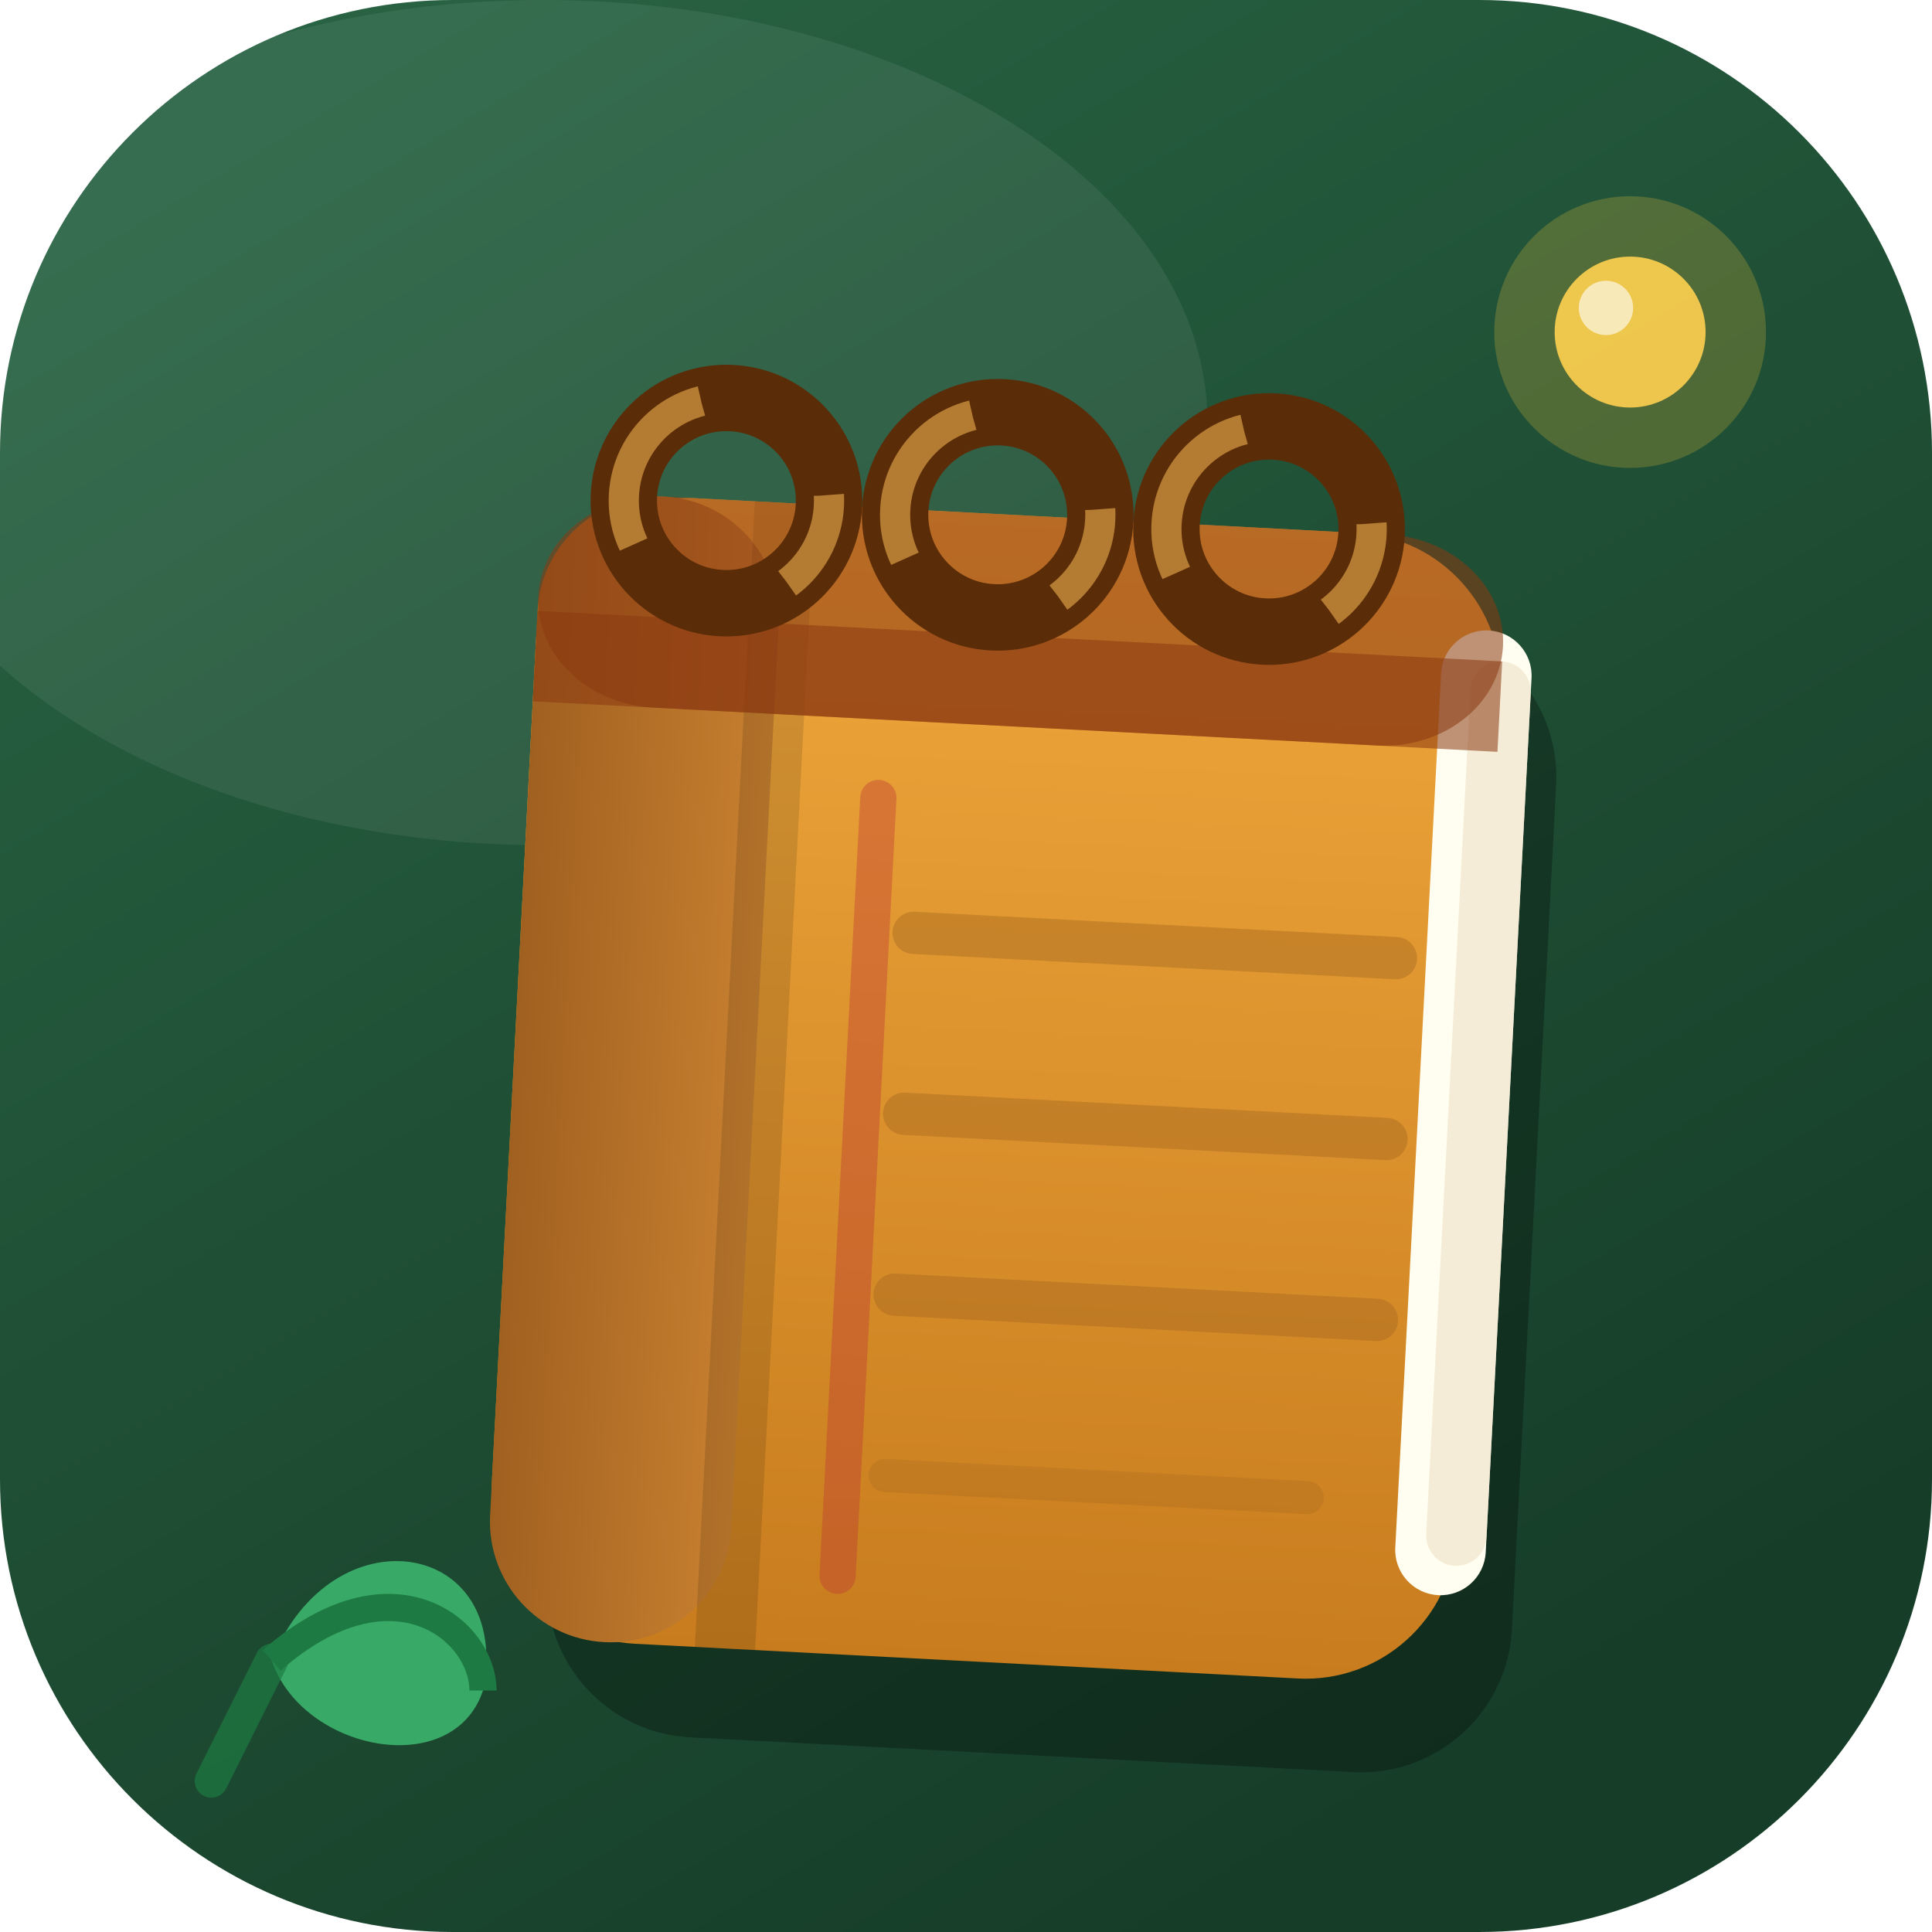
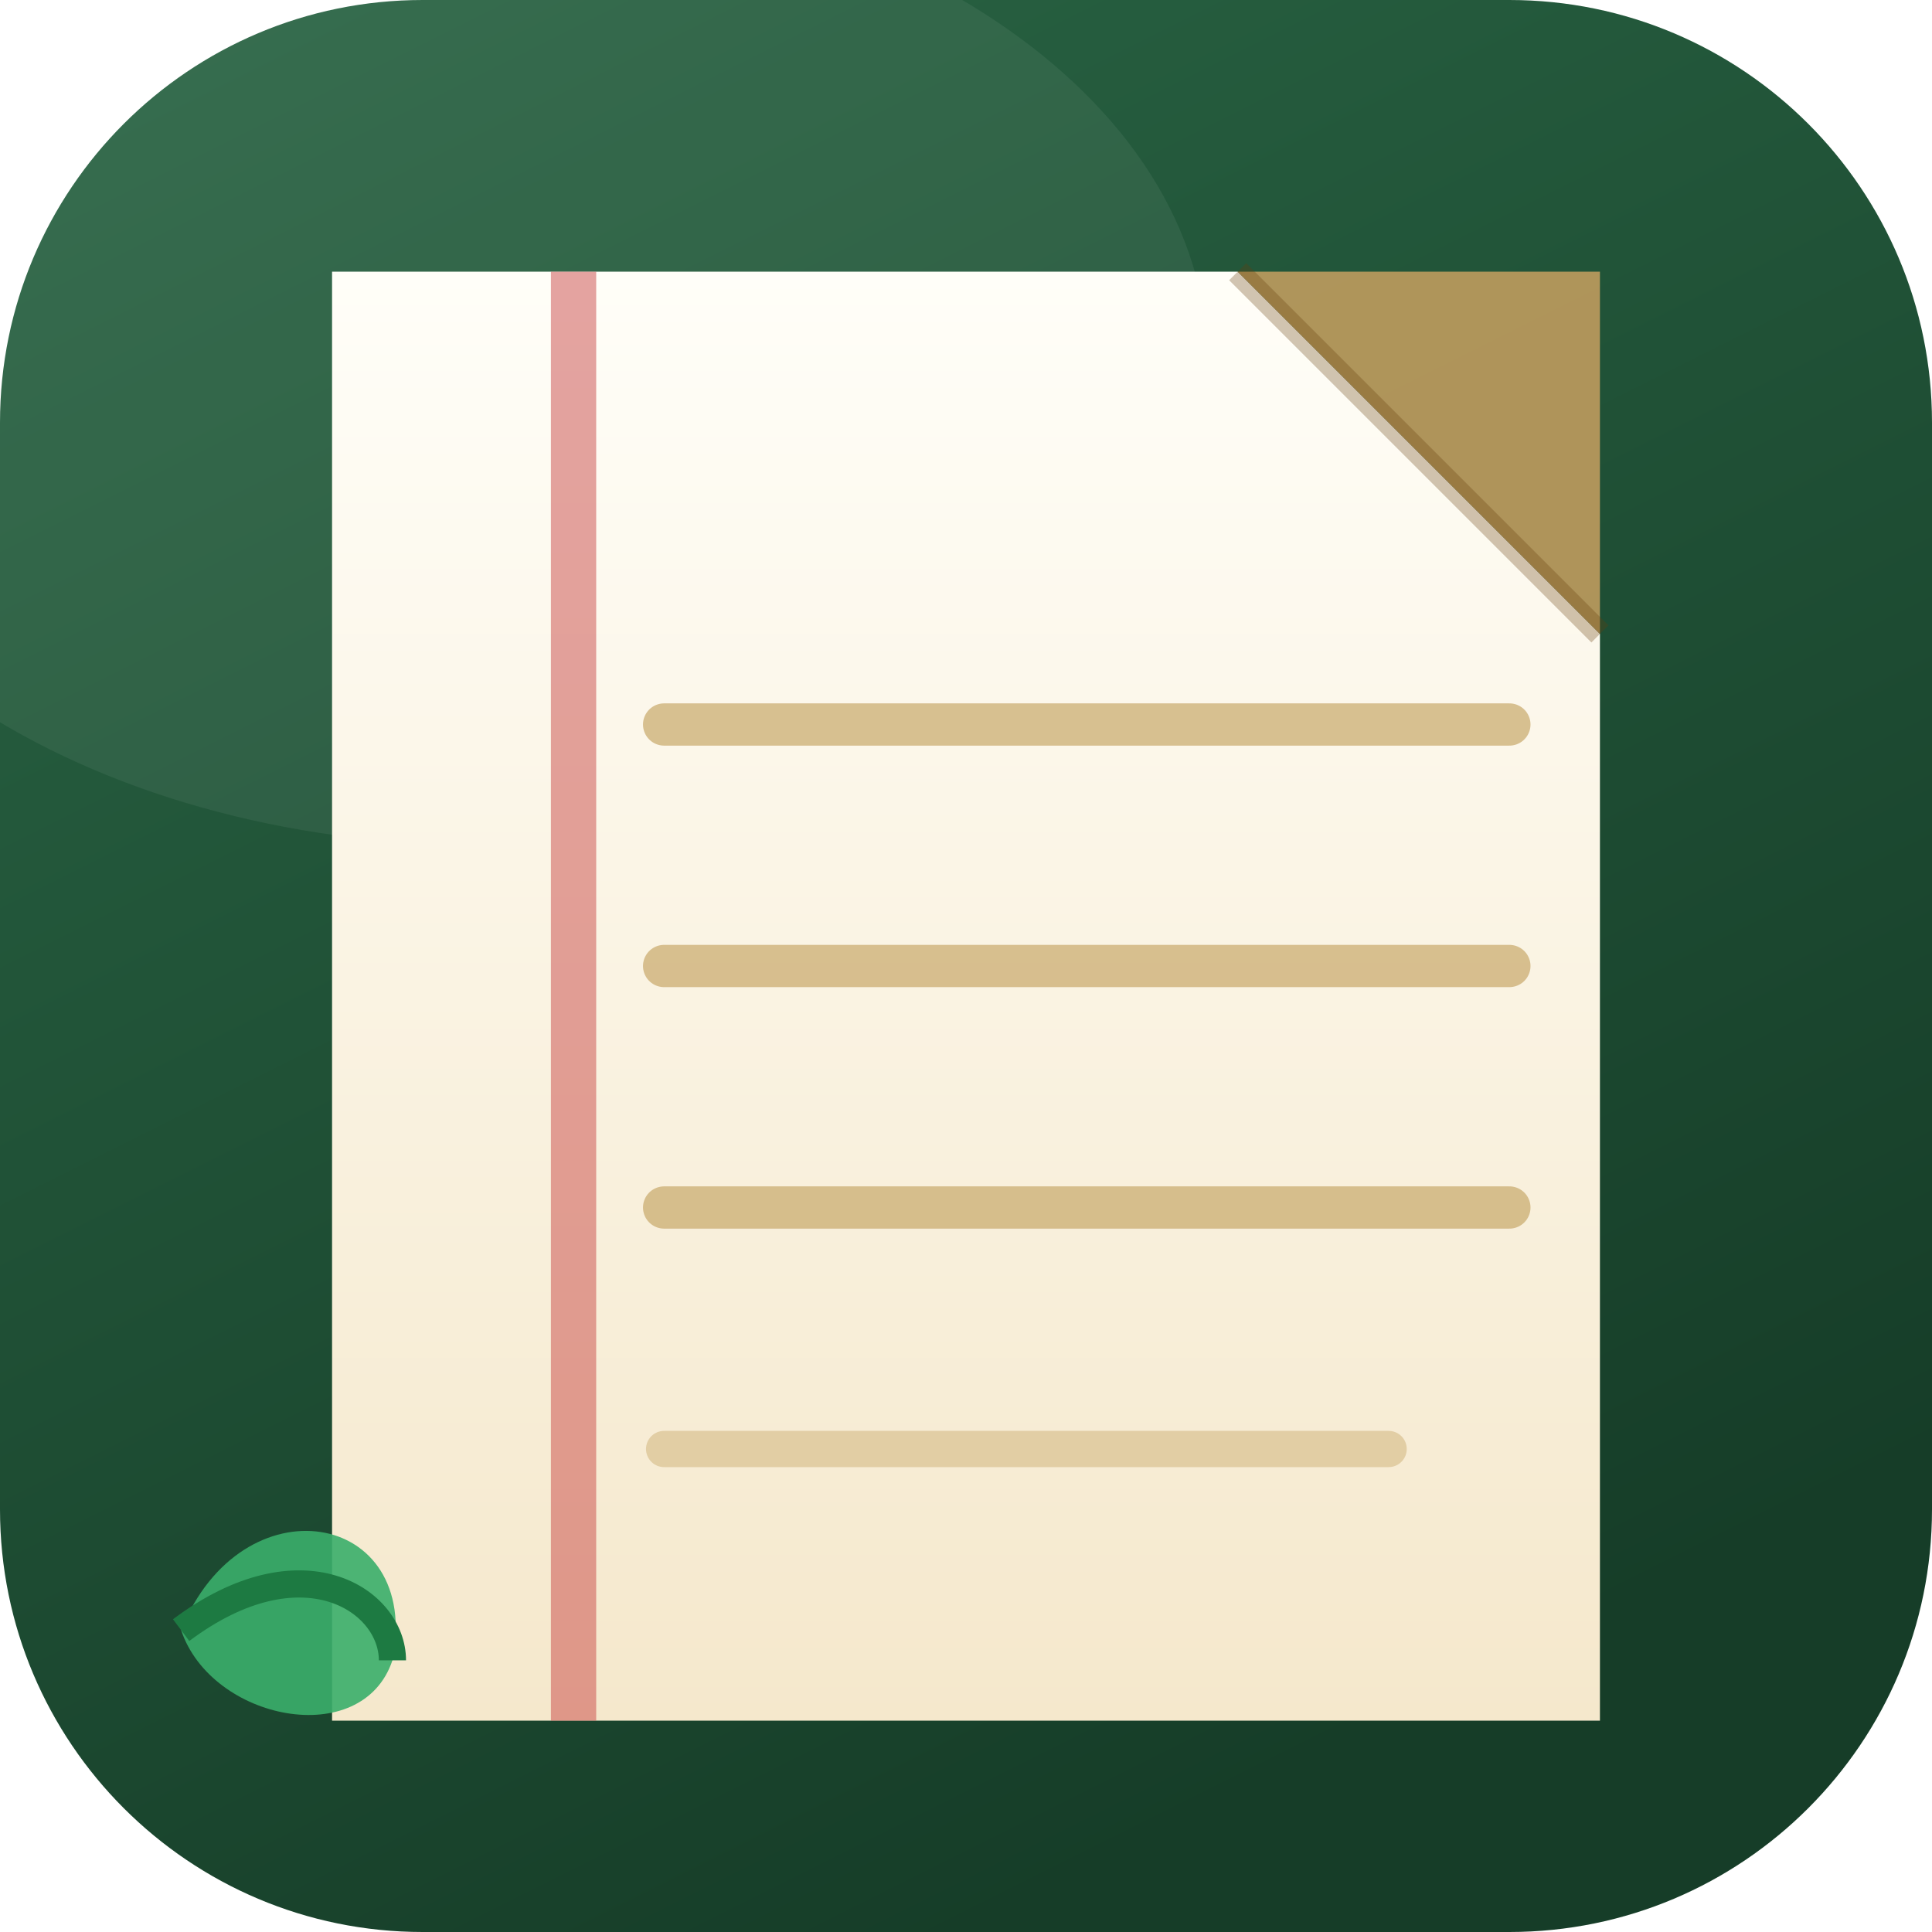
<svg xmlns="http://www.w3.org/2000/svg" viewBox="0 0 64 64">
  <defs>
-     <linearGradient id="bg" x1="0" y1="0" x2="0.6" y2="1">
+     <linearGradient id="bg" x1="0" y1="0" x2="0.5" y2="1">
      <stop offset="0%" stop-color="#2a6645" />
      <stop offset="100%" stop-color="#163d28" />
    </linearGradient>
-     <linearGradient id="cover" x1="0" y1="0" x2="0" y2="1">
-       <stop offset="0%" stop-color="#f0a83c" />
-       <stop offset="100%" stop-color="#c87c1e" />
-     </linearGradient>
-     <linearGradient id="page" x1="0" y1="0" x2="0" y2="1">
-       <stop offset="0%" stop-color="#fffef6" />
+     <linearGradient id="pagegrad" x1="0" y1="0" x2="0" y2="1">
+       <stop offset="0%" stop-color="#fffef8" />
      <stop offset="100%" stop-color="#f5e8cc" />
    </linearGradient>
-     <linearGradient id="spine" x1="0" y1="0" x2="1" y2="0">
-       <stop offset="0%" stop-color="#a06020" />
-       <stop offset="100%" stop-color="#c88030" />
-     </linearGradient>
  </defs>
-   <rect width="64" height="64" rx="15" fill="url(#bg)" />
-   <ellipse cx="18" cy="14" rx="22" ry="14" fill="rgba(255,255,255,0.07)" />
-   <g transform="rotate(3, 32, 36)">
-     <rect x="17" y="17" width="32" height="38" rx="5" fill="rgba(0,0,0,0.28)" transform="translate(2,3)" />
-     <rect x="17" y="17" width="32" height="38" rx="5" fill="url(#cover)" />
-     <rect x="17" y="17" width="8" height="38" rx="4" fill="url(#spine)" />
-     <rect x="24" y="17" width="2" height="38" fill="rgba(0,0,0,0.12)" />
-     <rect x="47" y="20" width="3" height="32" rx="1.5" fill="#fffef0" />
-     <rect x="48" y="21" width="2" height="30" rx="1" fill="#f0e4cc" opacity="0.7" />
-     <rect x="17" y="17" width="32" height="7" rx="4" fill="#8a3810" opacity="0.55" />
-     <rect x="17" y="21" width="32" height="3" fill="#8a3810" opacity="0.55" />
-     <rect x="28" y="26" width="1.2" height="27" rx="0.6" fill="rgba(190,55,55,0.38)" />
-     <line x1="30" y1="31" x2="46" y2="31" stroke="rgba(160,100,30,0.4)" stroke-width="1.4" stroke-linecap="round" />
-     <line x1="30" y1="37" x2="46" y2="37" stroke="rgba(160,100,30,0.4)" stroke-width="1.4" stroke-linecap="round" />
-     <line x1="30" y1="43" x2="46" y2="43" stroke="rgba(160,100,30,0.4)" stroke-width="1.4" stroke-linecap="round" />
-     <line x1="30" y1="49" x2="44" y2="49" stroke="rgba(160,100,30,0.25)" stroke-width="1.1" stroke-linecap="round" />
-   </g>
-   <g transform="rotate(3, 32, 18)">
-     <circle cx="24" cy="17" r="3.4" fill="none" stroke="#5a2c08" stroke-width="2.2" />
-     <circle cx="24" cy="17" r="3.4" fill="none" stroke="#f0b050" stroke-width="1" stroke-dasharray="6 6" stroke-dashoffset="3" opacity="0.6" />
-     <circle cx="33" cy="17" r="3.4" fill="none" stroke="#5a2c08" stroke-width="2.2" />
-     <circle cx="33" cy="17" r="3.4" fill="none" stroke="#f0b050" stroke-width="1" stroke-dasharray="6 6" stroke-dashoffset="3" opacity="0.6" />
-     <circle cx="42" cy="17" r="3.4" fill="none" stroke="#5a2c08" stroke-width="2.2" />
-     <circle cx="42" cy="17" r="3.4" fill="none" stroke="#f0b050" stroke-width="1" stroke-dasharray="6 6" stroke-dashoffset="3" opacity="0.6" />
-   </g>
-   <path d="M 9 55 C 11 50 17 51 16 56 C 15 59 10 58 9 55 Z" fill="#3aae6a" opacity="0.95" />
-   <path d="M 9 55 C 13 51.5 16 54 16 56" fill="none" stroke="#1d7a42" stroke-width="0.9" />
-   <line x1="9" y1="55" x2="7" y2="59" stroke="#1d7a42" stroke-width="1.1" stroke-linecap="round" opacity="0.7" />
-   <circle cx="54" cy="11" r="4.5" fill="rgba(255,200,60,0.22)" />
-   <circle cx="54" cy="11" r="2.5" fill="#ffd050" opacity="0.9" />
-   <circle cx="53.2" cy="10.2" r="0.9" fill="rgba(255,255,255,0.6)" />
+   <rect width="64" height="64" rx="14" fill="url(#bg)" />
+   <ellipse cx="16" cy="12" rx="24" ry="16" fill="rgba(255,255,255,0.06)" />
+   <path d="M 11,9 L 41,9 L 53,21 L 53,57 L 11,57 Z" fill="url(#pagegrad)" />
+   <path d="M 41,9 L 53,9 L 53,21 Z" fill="#c8a060" opacity="0.85" />
+   <path d="M 41,9 L 53,21" fill="none" stroke="rgba(100,60,10,0.3)" stroke-width="0.8" />
+   <line x1="19" y1="9" x2="19" y2="57" stroke="rgba(195,55,55,0.45)" stroke-width="1.5" />
+   <line x1="22" y1="24" x2="50" y2="24" stroke="#c8a86a" stroke-width="1.4" stroke-linecap="round" opacity="0.7" />
+   <line x1="22" y1="32" x2="50" y2="32" stroke="#c8a86a" stroke-width="1.4" stroke-linecap="round" opacity="0.7" />
+   <line x1="22" y1="40" x2="50" y2="40" stroke="#c8a86a" stroke-width="1.4" stroke-linecap="round" opacity="0.7" />
+   <line x1="22" y1="48" x2="46" y2="48" stroke="#c8a86a" stroke-width="1.2" stroke-linecap="round" opacity="0.45" />
+   <path d="M 6,54 C 8,49 14,50 13,55 C 12,58 7,57 6,54 Z" fill="#3aae6a" opacity="0.9" />
+   <path d="M 6,54 C 10,51 13,53 13,55" fill="none" stroke="#1d7a42" stroke-width="0.9" />
</svg>
